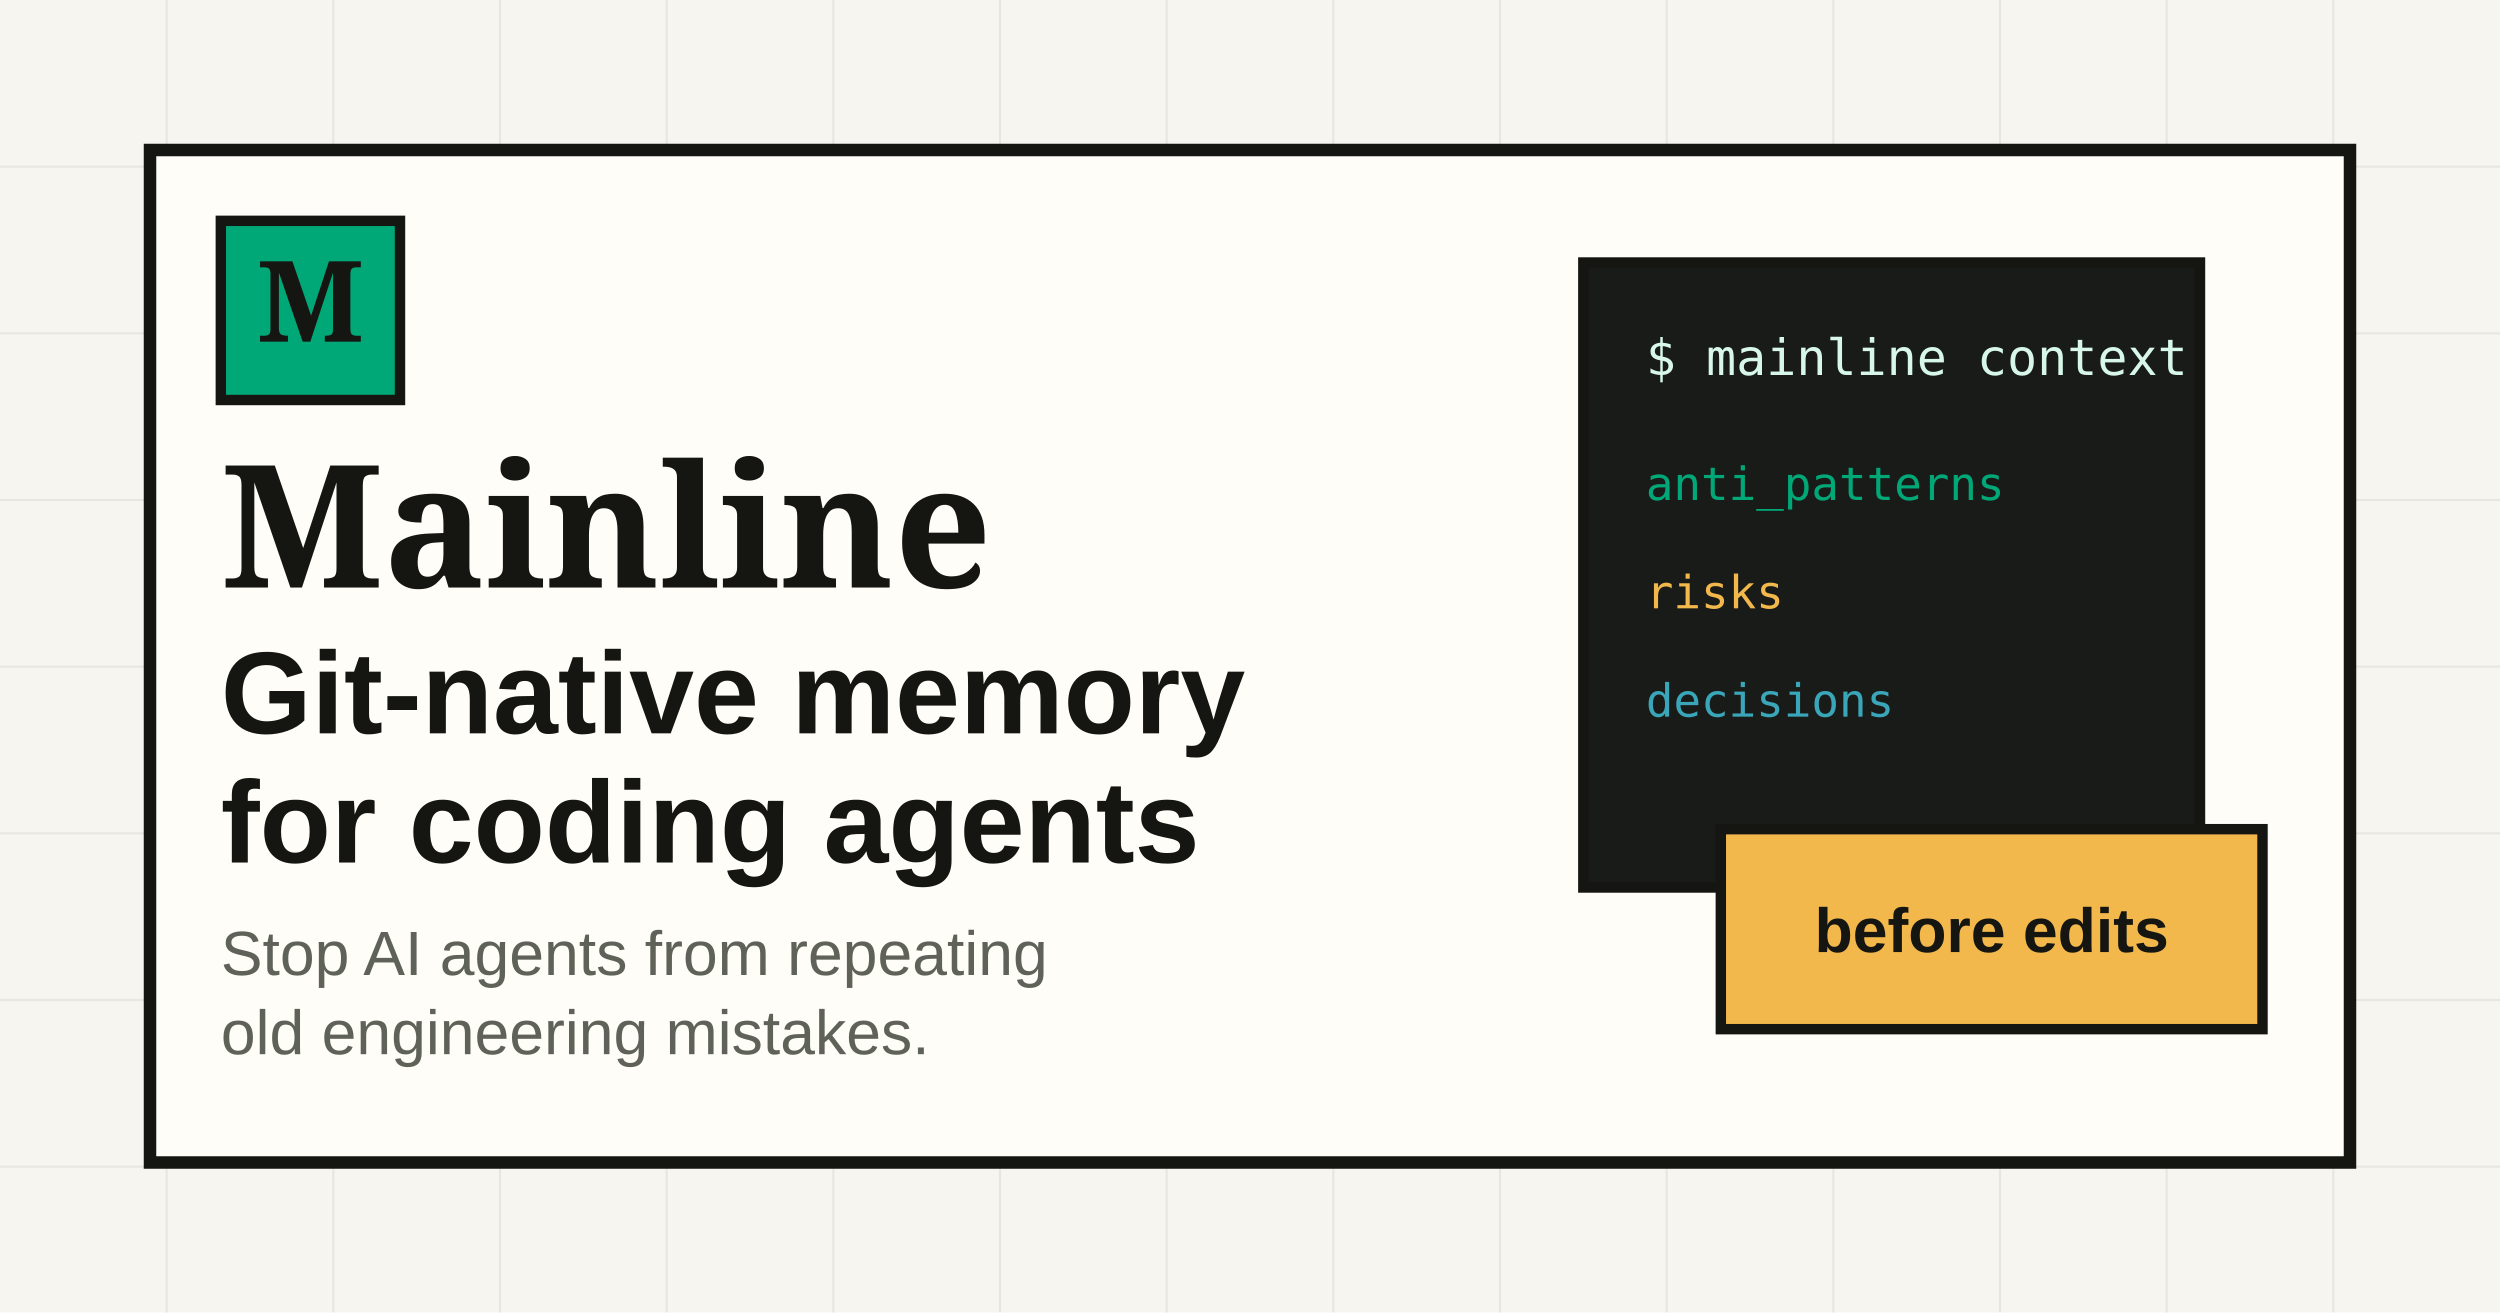
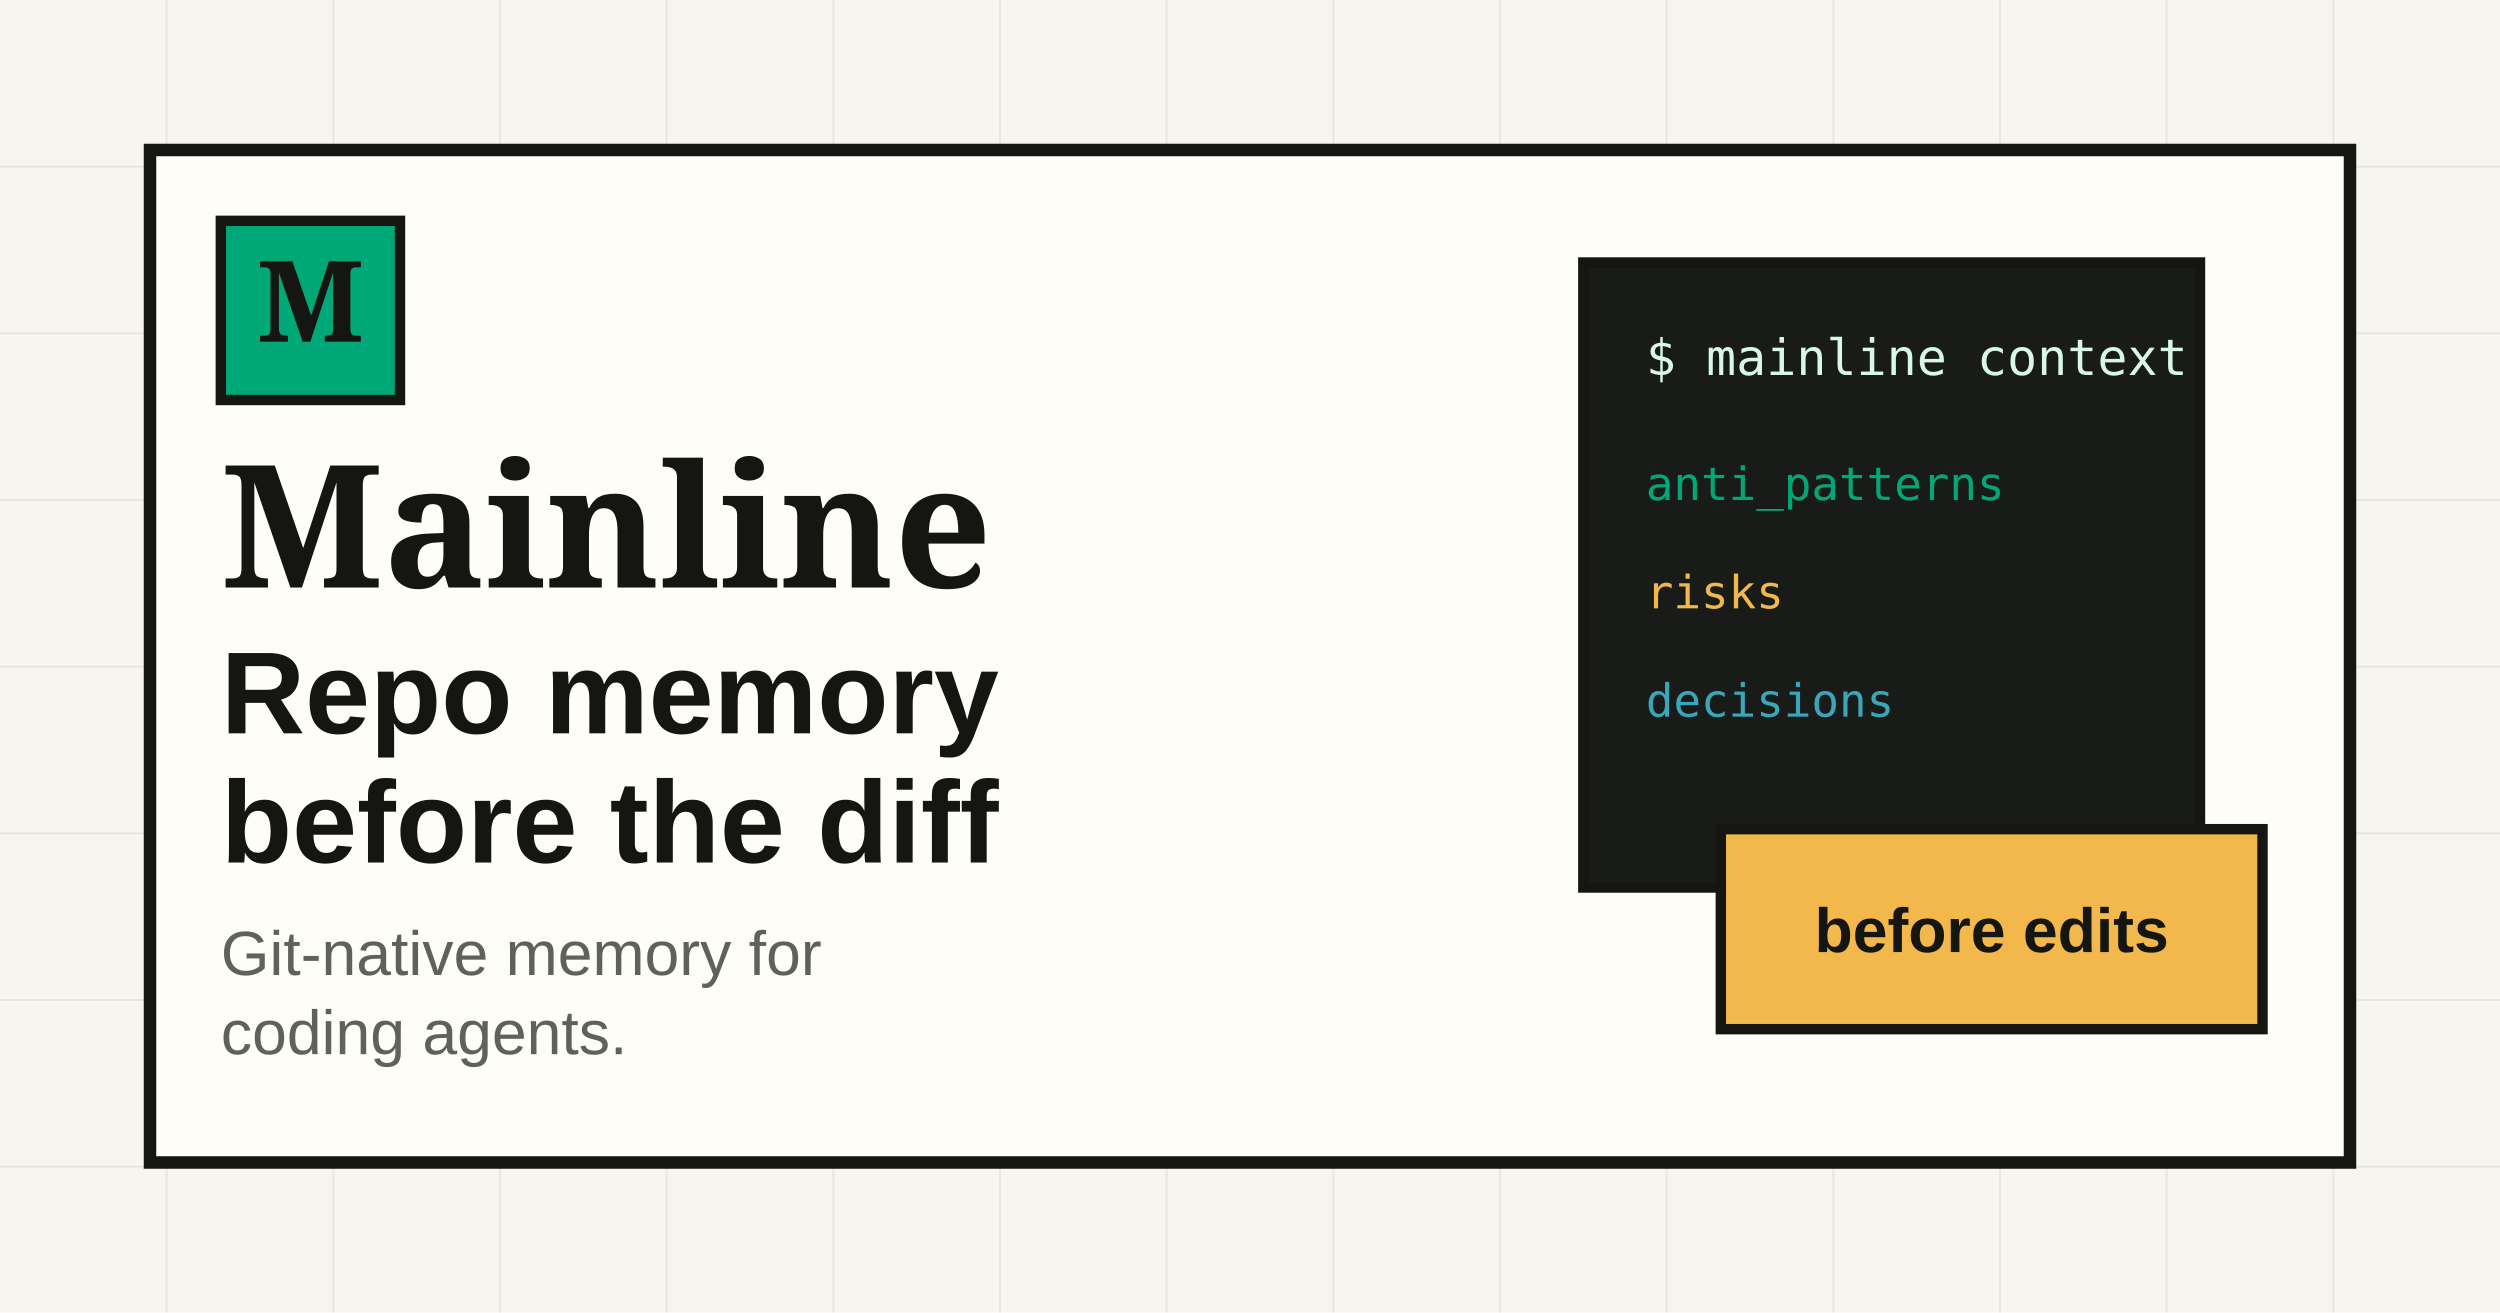
<svg xmlns="http://www.w3.org/2000/svg" width="1200" height="630" viewBox="0 0 1200 630">
  <rect width="1200" height="630" fill="#f7f5ef" />
  <path d="M0 80h1200M0 160h1200M0 240h1200M0 320h1200M0 400h1200M0 480h1200M0 560h1200M80 0v630M160 0v630M240 0v630M320 0v630M400 0v630M480 0v630M560 0v630M640 0v630M720 0v630M800 0v630M880 0v630M960 0v630M1040 0v630M1120 0v630" stroke="#151511" stroke-opacity=".07" />
  <rect x="72" y="72" width="1056" height="486" fill="#fffdf7" stroke="#151511" stroke-width="6" />
  <rect x="106" y="106" width="86" height="86" fill="#00a878" stroke="#151511" stroke-width="5" />
  <text x="149" y="164" text-anchor="middle" font-size="54" font-family="Georgia, serif" font-weight="900" fill="#151511">M</text>
  <text x="106" y="282" font-size="82" font-family="Georgia, serif" font-weight="900" fill="#151511">Mainline</text>
-   <text x="106" y="352" font-size="56" font-family="Helvetica Neue, Arial, sans-serif" font-weight="800" fill="#151511">Git-native memory</text>
-   <text x="106" y="414" font-size="56" font-family="Helvetica Neue, Arial, sans-serif" font-weight="800" fill="#151511">for coding agents</text>
-   <text x="106" y="468" font-size="30" font-family="Helvetica Neue, Arial, sans-serif" fill="#5f6258">Stop AI agents from repeating</text>
-   <text x="106" y="506" font-size="30" font-family="Helvetica Neue, Arial, sans-serif" fill="#5f6258">old engineering mistakes.</text>
+   <text x="106" y="352" font-size="56" font-family="Helvetica Neue, Arial, sans-serif" font-weight="800" fill="#151511">Repo memory</text>
+   <text x="106" y="414" font-size="56" font-family="Helvetica Neue, Arial, sans-serif" font-weight="800" fill="#151511">before the diff</text>
+   <text x="106" y="468" font-size="30" font-family="Helvetica Neue, Arial, sans-serif" fill="#5f6258">Git-native memory for</text>
+   <text x="106" y="506" font-size="30" font-family="Helvetica Neue, Arial, sans-serif" fill="#5f6258">coding agents.</text>
  <rect x="760" y="126" width="296" height="300" fill="#191b18" stroke="#151511" stroke-width="5" />
  <text x="790" y="180" font-size="24" font-family="Menlo, monospace" fill="#d7f7e9">$ mainline context</text>
  <text x="790" y="240" font-size="22" font-family="Menlo, monospace" fill="#00a878">anti_patterns</text>
  <text x="790" y="292" font-size="22" font-family="Menlo, monospace" fill="#f2b84b">risks</text>
  <text x="790" y="344" font-size="22" font-family="Menlo, monospace" fill="#3aa6b9">decisions</text>
  <rect x="826" y="398" width="260" height="96" fill="#f2b84b" stroke="#151511" stroke-width="5" />
  <text x="956" y="457" text-anchor="middle" font-size="30" font-family="Helvetica Neue, Arial, sans-serif" font-weight="800" fill="#151511">before edits</text>
</svg>
